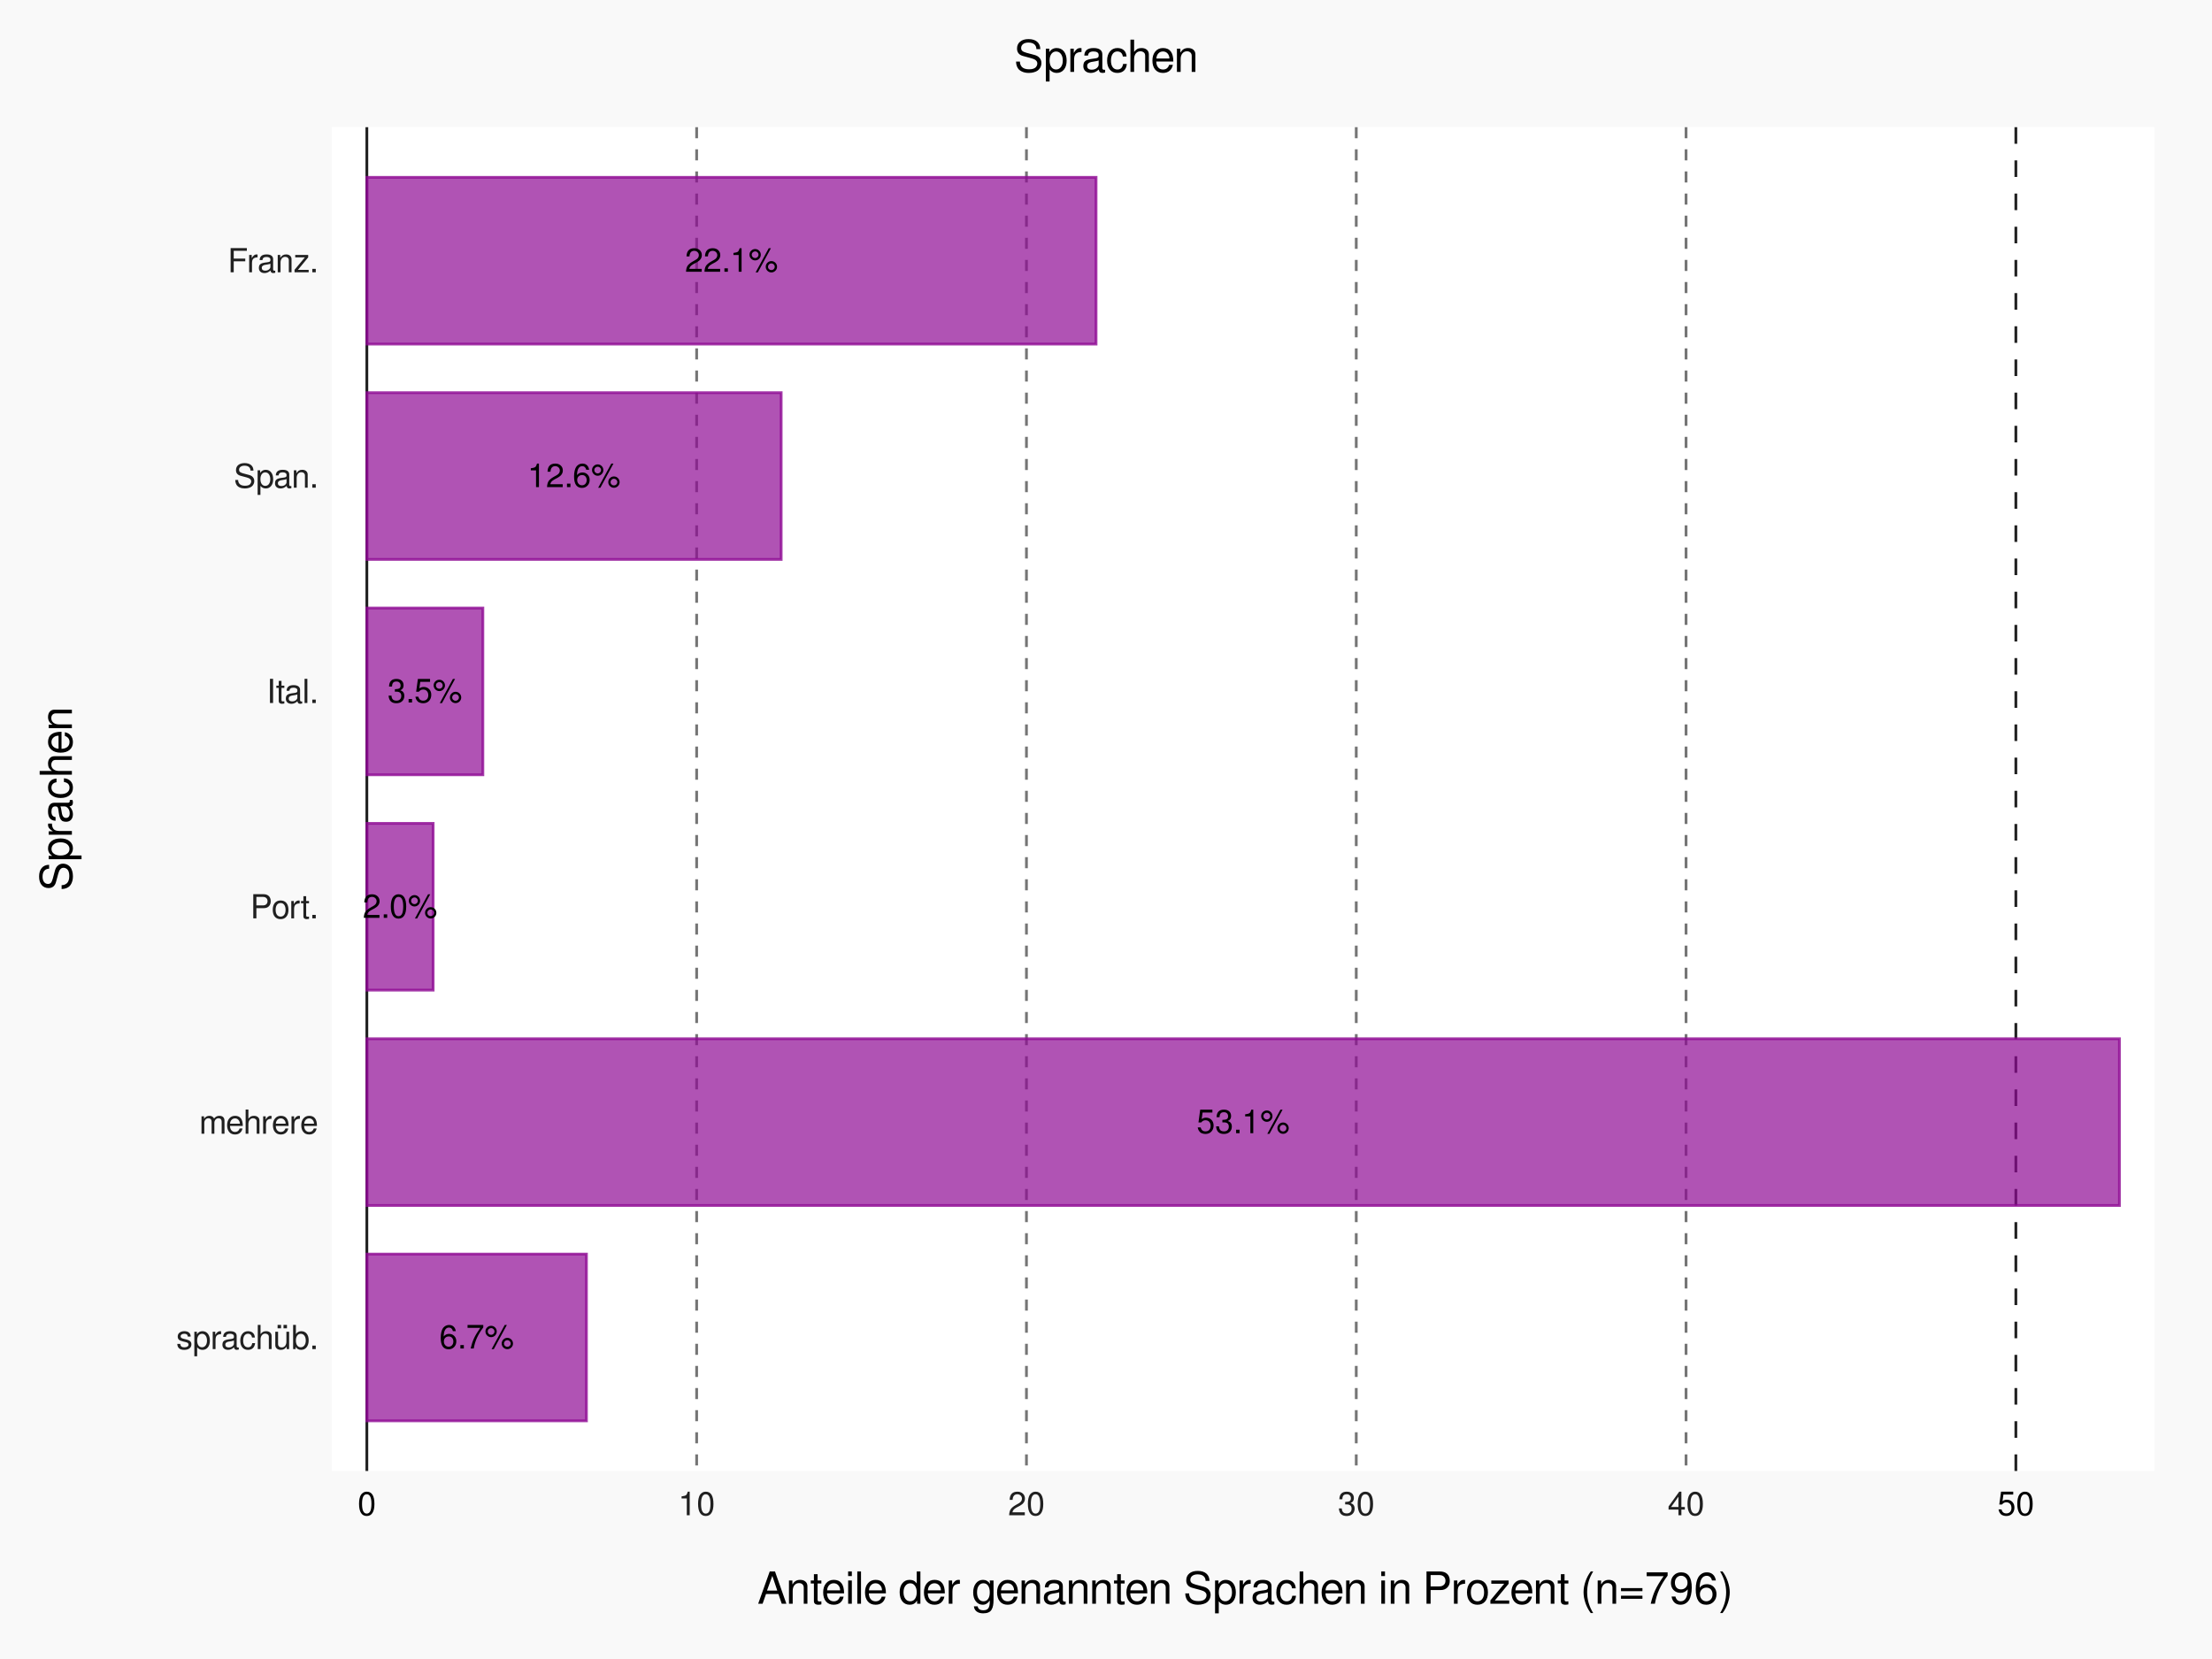
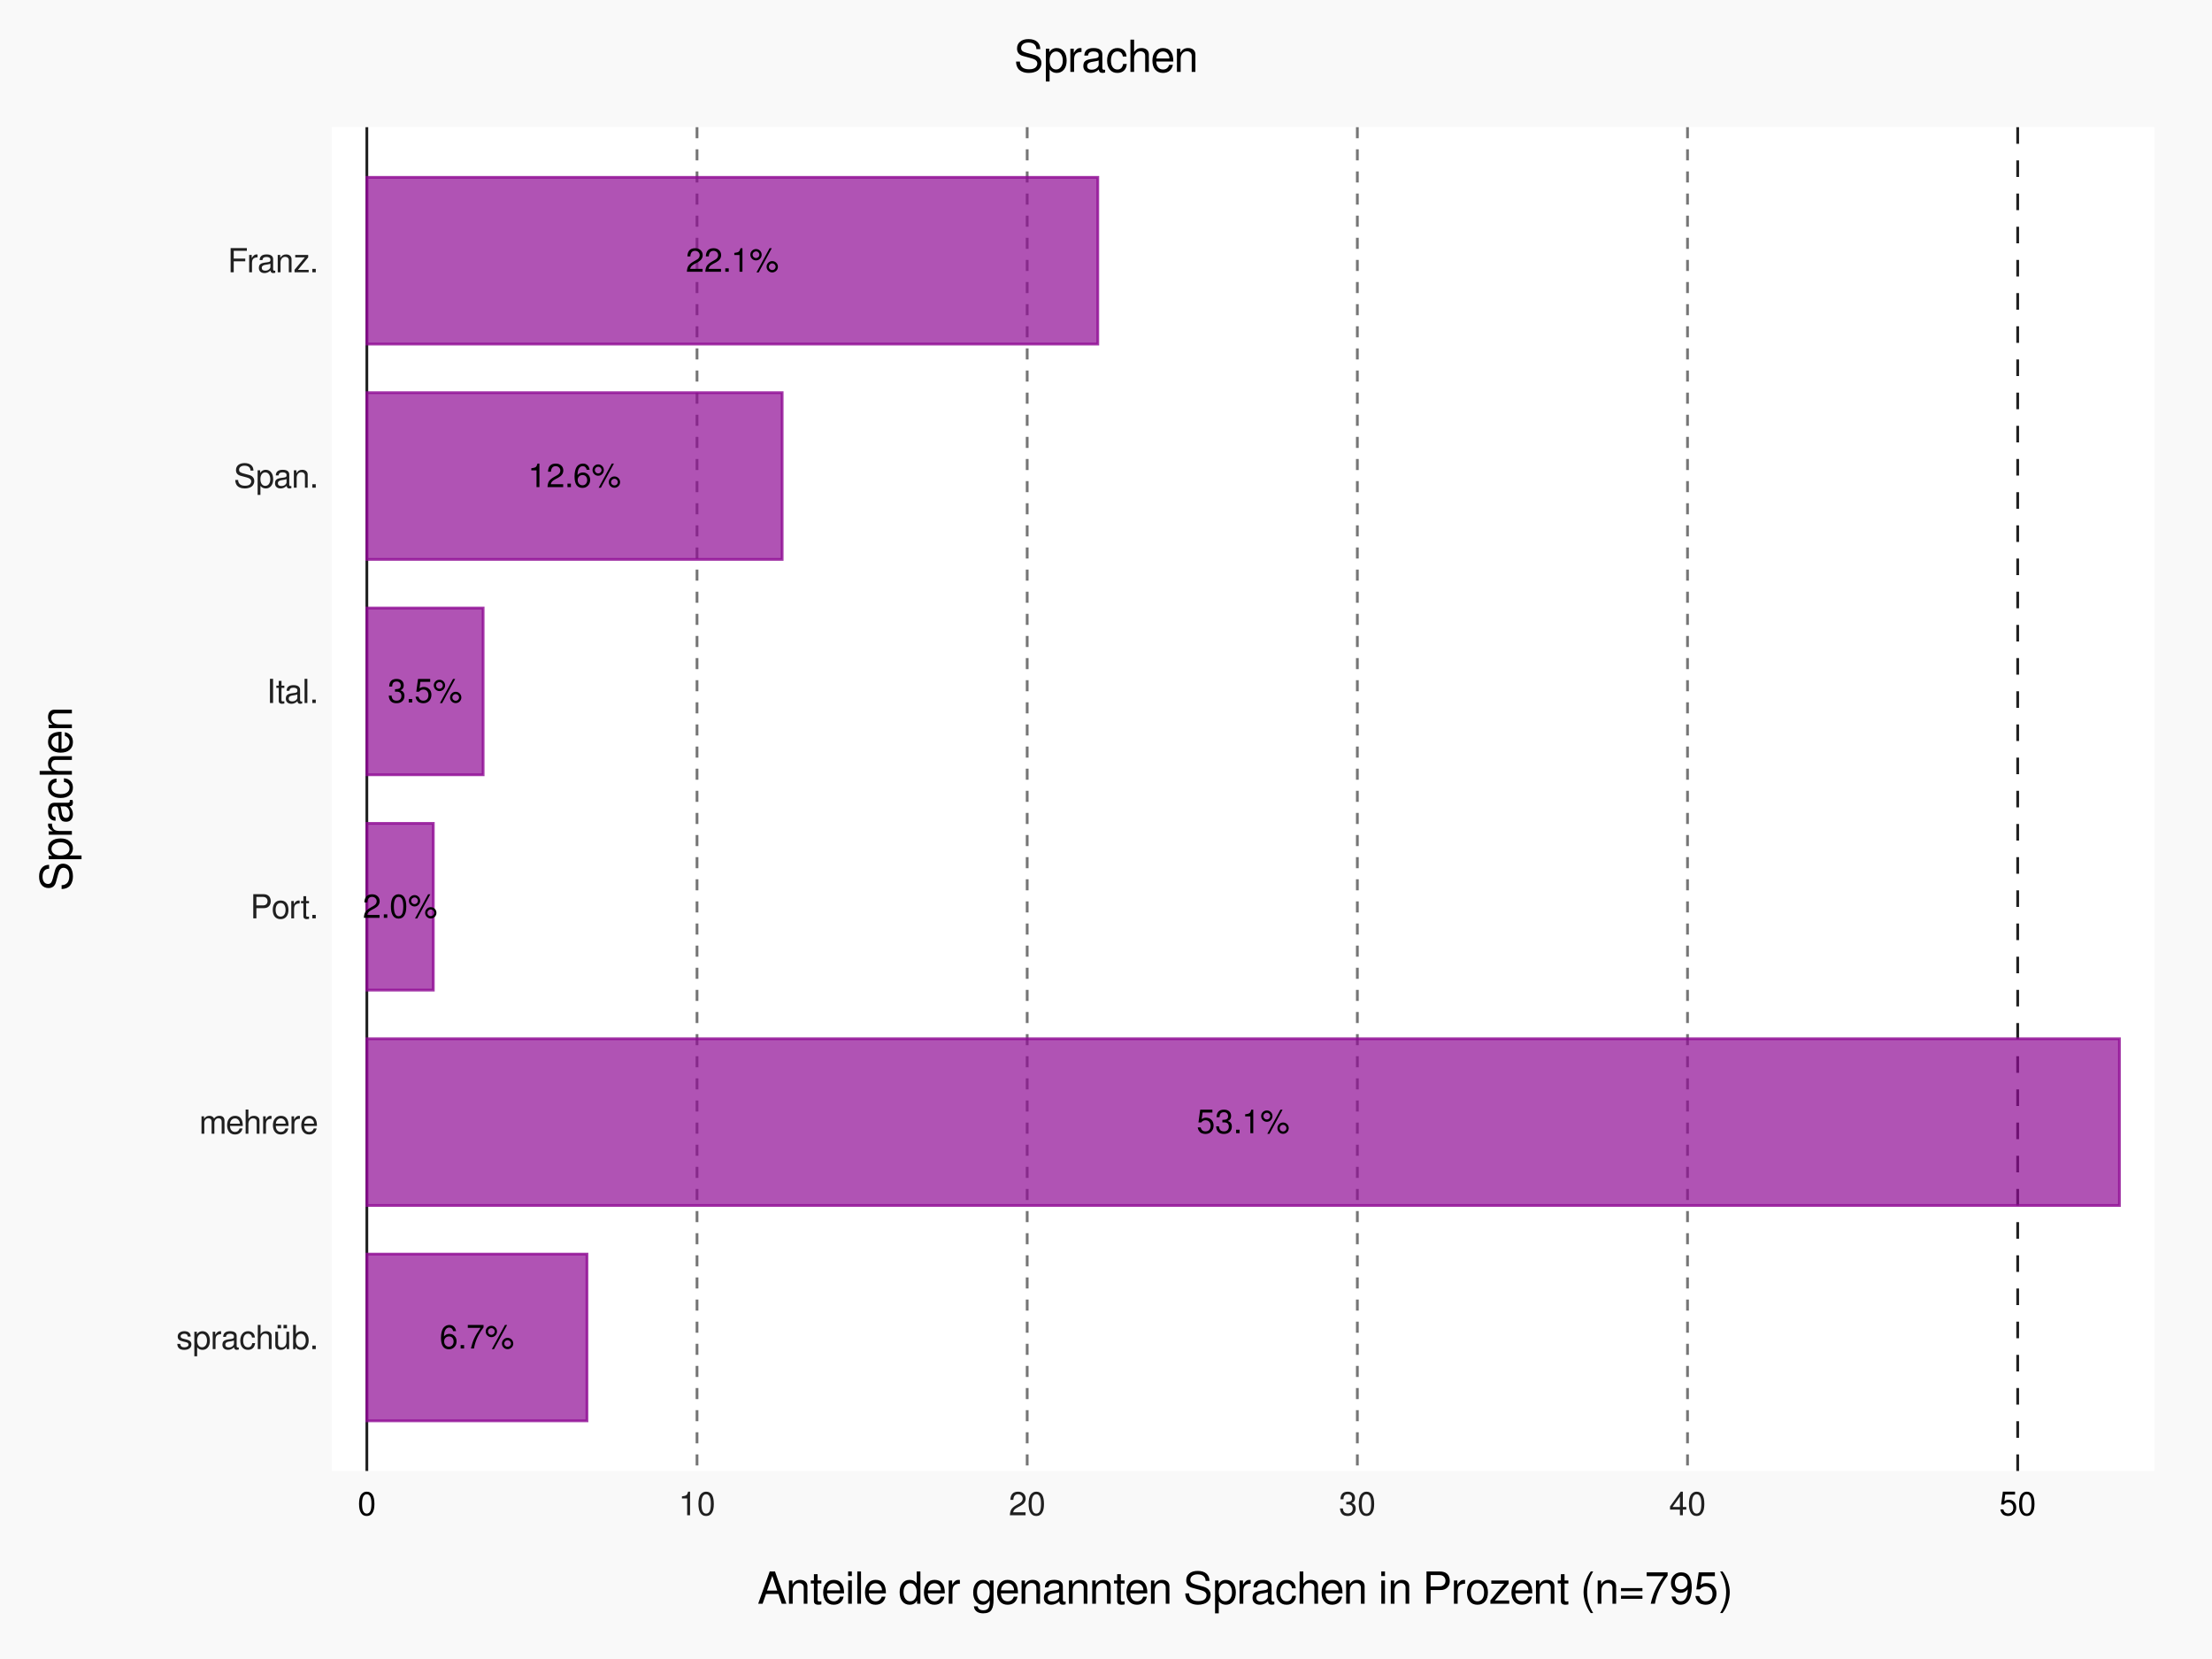
- <svg xmlns="http://www.w3.org/2000/svg" id="chart-62c3ea20-0ec7-46fb-9033-19b54ebc2af1" class="pygal-chart" viewBox="0 0 800 600">
+ <svg xmlns="http://www.w3.org/2000/svg" id="chart-18b393be-aabc-4ba6-9f3e-4f93bca7628d" class="pygal-chart" viewBox="0 0 800 600">
  <defs>
-     <style type="text/css">#chart-62c3ea20-0ec7-46fb-9033-19b54ebc2af1{-webkit-user-select:none;-webkit-font-smoothing:antialiased;font-family:FreeSans}#chart-62c3ea20-0ec7-46fb-9033-19b54ebc2af1 .title{font-family:FreeSans;font-size:16px}#chart-62c3ea20-0ec7-46fb-9033-19b54ebc2af1 .legends .legend text{font-family:FreeSans;font-size:14px}#chart-62c3ea20-0ec7-46fb-9033-19b54ebc2af1 .axis text{font-family:FreeSans;font-size:12px}#chart-62c3ea20-0ec7-46fb-9033-19b54ebc2af1 .axis text.major{font-family:FreeSans;font-size:12px}#chart-62c3ea20-0ec7-46fb-9033-19b54ebc2af1 .text-overlay text.value{font-family:FreeSans;font-size:12px}#chart-62c3ea20-0ec7-46fb-9033-19b54ebc2af1 .text-overlay text.label{font-family:FreeSans;font-size:12px}#chart-62c3ea20-0ec7-46fb-9033-19b54ebc2af1 .tooltip{font-family:FreeSans;font-size:14px}#chart-62c3ea20-0ec7-46fb-9033-19b54ebc2af1 text.no_data{font-family:FreeSans;font-size:64px}
- #chart-62c3ea20-0ec7-46fb-9033-19b54ebc2af1{background-color:rgba(249,249,249,1)}#chart-62c3ea20-0ec7-46fb-9033-19b54ebc2af1 path,#chart-62c3ea20-0ec7-46fb-9033-19b54ebc2af1 line,#chart-62c3ea20-0ec7-46fb-9033-19b54ebc2af1 rect,#chart-62c3ea20-0ec7-46fb-9033-19b54ebc2af1 circle{-webkit-transition:150ms;-moz-transition:150ms;transition:150ms}#chart-62c3ea20-0ec7-46fb-9033-19b54ebc2af1 .graph &gt; .background{fill:rgba(249,249,249,1)}#chart-62c3ea20-0ec7-46fb-9033-19b54ebc2af1 .plot &gt; .background{fill:rgba(255,255,255,1)}#chart-62c3ea20-0ec7-46fb-9033-19b54ebc2af1 .graph{fill:rgba(0,0,0,.87)}#chart-62c3ea20-0ec7-46fb-9033-19b54ebc2af1 text.no_data{fill:rgba(0,0,0,1)}#chart-62c3ea20-0ec7-46fb-9033-19b54ebc2af1 .title{fill:rgba(0,0,0,1)}#chart-62c3ea20-0ec7-46fb-9033-19b54ebc2af1 .legends .legend text{fill:rgba(0,0,0,.87)}#chart-62c3ea20-0ec7-46fb-9033-19b54ebc2af1 .legends .legend:hover text{fill:rgba(0,0,0,1)}#chart-62c3ea20-0ec7-46fb-9033-19b54ebc2af1 .axis .line{stroke:rgba(0,0,0,1)}#chart-62c3ea20-0ec7-46fb-9033-19b54ebc2af1 .axis .guide.line{stroke:rgba(0,0,0,.54)}#chart-62c3ea20-0ec7-46fb-9033-19b54ebc2af1 .axis .major.line{stroke:rgba(0,0,0,.87)}#chart-62c3ea20-0ec7-46fb-9033-19b54ebc2af1 .axis text.major{fill:rgba(0,0,0,1)}#chart-62c3ea20-0ec7-46fb-9033-19b54ebc2af1 .axis.y .guides:hover .guide.line,#chart-62c3ea20-0ec7-46fb-9033-19b54ebc2af1 .line-graph .axis.x .guides:hover .guide.line,#chart-62c3ea20-0ec7-46fb-9033-19b54ebc2af1 .stackedline-graph .axis.x .guides:hover .guide.line,#chart-62c3ea20-0ec7-46fb-9033-19b54ebc2af1 .xy-graph .axis.x .guides:hover .guide.line{stroke:rgba(0,0,0,1)}#chart-62c3ea20-0ec7-46fb-9033-19b54ebc2af1 .axis .guides:hover text{fill:rgba(0,0,0,1)}#chart-62c3ea20-0ec7-46fb-9033-19b54ebc2af1 .reactive{fill-opacity:.7;stroke-opacity:.8}#chart-62c3ea20-0ec7-46fb-9033-19b54ebc2af1 .ci{stroke:rgba(0,0,0,.87)}#chart-62c3ea20-0ec7-46fb-9033-19b54ebc2af1 .reactive.active,#chart-62c3ea20-0ec7-46fb-9033-19b54ebc2af1 .active .reactive{fill-opacity:.8;stroke-opacity:.9;stroke-width:4}#chart-62c3ea20-0ec7-46fb-9033-19b54ebc2af1 .ci .reactive.active{stroke-width:1.5}#chart-62c3ea20-0ec7-46fb-9033-19b54ebc2af1 .series text{fill:rgba(0,0,0,1)}#chart-62c3ea20-0ec7-46fb-9033-19b54ebc2af1 .tooltip rect{fill:rgba(255,255,255,1);stroke:rgba(0,0,0,1);-webkit-transition:opacity 150ms;-moz-transition:opacity 150ms;transition:opacity 150ms}#chart-62c3ea20-0ec7-46fb-9033-19b54ebc2af1 .tooltip .label{fill:rgba(0,0,0,.87)}#chart-62c3ea20-0ec7-46fb-9033-19b54ebc2af1 .tooltip .label{fill:rgba(0,0,0,.87)}#chart-62c3ea20-0ec7-46fb-9033-19b54ebc2af1 .tooltip .legend{font-size:.8em;fill:rgba(0,0,0,.54)}#chart-62c3ea20-0ec7-46fb-9033-19b54ebc2af1 .tooltip .x_label{font-size:.6em;fill:rgba(0,0,0,1)}#chart-62c3ea20-0ec7-46fb-9033-19b54ebc2af1 .tooltip .xlink{font-size:.5em;text-decoration:underline}#chart-62c3ea20-0ec7-46fb-9033-19b54ebc2af1 .tooltip .value{font-size:1.5em}#chart-62c3ea20-0ec7-46fb-9033-19b54ebc2af1 .bound{font-size:.5em}#chart-62c3ea20-0ec7-46fb-9033-19b54ebc2af1 .max-value{font-size:.75em;fill:rgba(0,0,0,.54)}#chart-62c3ea20-0ec7-46fb-9033-19b54ebc2af1 .map-element{fill:rgba(255,255,255,1);stroke:rgba(0,0,0,.54) !important}#chart-62c3ea20-0ec7-46fb-9033-19b54ebc2af1 .map-element .reactive{fill-opacity:inherit;stroke-opacity:inherit}#chart-62c3ea20-0ec7-46fb-9033-19b54ebc2af1 .color-0,#chart-62c3ea20-0ec7-46fb-9033-19b54ebc2af1 .color-0 a:visited{stroke:#8f0a94;fill:#8f0a94}#chart-62c3ea20-0ec7-46fb-9033-19b54ebc2af1 .text-overlay .color-0 text{fill:black}
- #chart-62c3ea20-0ec7-46fb-9033-19b54ebc2af1 text.no_data{text-anchor:middle}#chart-62c3ea20-0ec7-46fb-9033-19b54ebc2af1 .guide.line{fill:none}#chart-62c3ea20-0ec7-46fb-9033-19b54ebc2af1 .centered{text-anchor:middle}#chart-62c3ea20-0ec7-46fb-9033-19b54ebc2af1 .title{text-anchor:middle}#chart-62c3ea20-0ec7-46fb-9033-19b54ebc2af1 .legends .legend text{fill-opacity:1}#chart-62c3ea20-0ec7-46fb-9033-19b54ebc2af1 .axis.x text{text-anchor:middle}#chart-62c3ea20-0ec7-46fb-9033-19b54ebc2af1 .axis.x:not(.web) text[transform]{text-anchor:start}#chart-62c3ea20-0ec7-46fb-9033-19b54ebc2af1 .axis.x:not(.web) text[transform].backwards{text-anchor:end}#chart-62c3ea20-0ec7-46fb-9033-19b54ebc2af1 .axis.y text{text-anchor:end}#chart-62c3ea20-0ec7-46fb-9033-19b54ebc2af1 .axis.y text[transform].backwards{text-anchor:start}#chart-62c3ea20-0ec7-46fb-9033-19b54ebc2af1 .axis.y2 text{text-anchor:start}#chart-62c3ea20-0ec7-46fb-9033-19b54ebc2af1 .axis.y2 text[transform].backwards{text-anchor:end}#chart-62c3ea20-0ec7-46fb-9033-19b54ebc2af1 .axis .guide.line{stroke-dasharray:4,4}#chart-62c3ea20-0ec7-46fb-9033-19b54ebc2af1 .axis .major.guide.line{stroke-dasharray:6,6}#chart-62c3ea20-0ec7-46fb-9033-19b54ebc2af1 .horizontal .axis.y .guide.line,#chart-62c3ea20-0ec7-46fb-9033-19b54ebc2af1 .horizontal .axis.y2 .guide.line,#chart-62c3ea20-0ec7-46fb-9033-19b54ebc2af1 .vertical .axis.x .guide.line{opacity:0}#chart-62c3ea20-0ec7-46fb-9033-19b54ebc2af1 .horizontal .axis.always_show .guide.line,#chart-62c3ea20-0ec7-46fb-9033-19b54ebc2af1 .vertical .axis.always_show .guide.line{opacity:1 !important}#chart-62c3ea20-0ec7-46fb-9033-19b54ebc2af1 .axis.y .guides:hover .guide.line,#chart-62c3ea20-0ec7-46fb-9033-19b54ebc2af1 .axis.y2 .guides:hover .guide.line,#chart-62c3ea20-0ec7-46fb-9033-19b54ebc2af1 .axis.x .guides:hover .guide.line{opacity:1}#chart-62c3ea20-0ec7-46fb-9033-19b54ebc2af1 .axis .guides:hover text{opacity:1}#chart-62c3ea20-0ec7-46fb-9033-19b54ebc2af1 .nofill{fill:none}#chart-62c3ea20-0ec7-46fb-9033-19b54ebc2af1 .subtle-fill{fill-opacity:.2}#chart-62c3ea20-0ec7-46fb-9033-19b54ebc2af1 .dot{stroke-width:1px;fill-opacity:1}#chart-62c3ea20-0ec7-46fb-9033-19b54ebc2af1 .dot.active{stroke-width:5px}#chart-62c3ea20-0ec7-46fb-9033-19b54ebc2af1 .dot.negative{fill:transparent}#chart-62c3ea20-0ec7-46fb-9033-19b54ebc2af1 text,#chart-62c3ea20-0ec7-46fb-9033-19b54ebc2af1 tspan{stroke:none !important}#chart-62c3ea20-0ec7-46fb-9033-19b54ebc2af1 .series text.active{opacity:1}#chart-62c3ea20-0ec7-46fb-9033-19b54ebc2af1 .tooltip rect{fill-opacity:.95;stroke-width:.5}#chart-62c3ea20-0ec7-46fb-9033-19b54ebc2af1 .tooltip text{fill-opacity:1}#chart-62c3ea20-0ec7-46fb-9033-19b54ebc2af1 .showable{visibility:hidden}#chart-62c3ea20-0ec7-46fb-9033-19b54ebc2af1 .showable.shown{visibility:visible}#chart-62c3ea20-0ec7-46fb-9033-19b54ebc2af1 .gauge-background{fill:rgba(229,229,229,1);stroke:none}#chart-62c3ea20-0ec7-46fb-9033-19b54ebc2af1 .bg-lines{stroke:rgba(249,249,249,1);stroke-width:2px}</style>
+     <style type="text/css">#chart-18b393be-aabc-4ba6-9f3e-4f93bca7628d{-webkit-user-select:none;-webkit-font-smoothing:antialiased;font-family:FreeSans}#chart-18b393be-aabc-4ba6-9f3e-4f93bca7628d .title{font-family:FreeSans;font-size:16px}#chart-18b393be-aabc-4ba6-9f3e-4f93bca7628d .legends .legend text{font-family:FreeSans;font-size:14px}#chart-18b393be-aabc-4ba6-9f3e-4f93bca7628d .axis text{font-family:FreeSans;font-size:12px}#chart-18b393be-aabc-4ba6-9f3e-4f93bca7628d .axis text.major{font-family:FreeSans;font-size:12px}#chart-18b393be-aabc-4ba6-9f3e-4f93bca7628d .text-overlay text.value{font-family:FreeSans;font-size:12px}#chart-18b393be-aabc-4ba6-9f3e-4f93bca7628d .text-overlay text.label{font-family:FreeSans;font-size:12px}#chart-18b393be-aabc-4ba6-9f3e-4f93bca7628d .tooltip{font-family:FreeSans;font-size:14px}#chart-18b393be-aabc-4ba6-9f3e-4f93bca7628d text.no_data{font-family:FreeSans;font-size:64px}
+ #chart-18b393be-aabc-4ba6-9f3e-4f93bca7628d{background-color:rgba(249,249,249,1)}#chart-18b393be-aabc-4ba6-9f3e-4f93bca7628d path,#chart-18b393be-aabc-4ba6-9f3e-4f93bca7628d line,#chart-18b393be-aabc-4ba6-9f3e-4f93bca7628d rect,#chart-18b393be-aabc-4ba6-9f3e-4f93bca7628d circle{-webkit-transition:150ms;-moz-transition:150ms;transition:150ms}#chart-18b393be-aabc-4ba6-9f3e-4f93bca7628d .graph &gt; .background{fill:rgba(249,249,249,1)}#chart-18b393be-aabc-4ba6-9f3e-4f93bca7628d .plot &gt; .background{fill:rgba(255,255,255,1)}#chart-18b393be-aabc-4ba6-9f3e-4f93bca7628d .graph{fill:rgba(0,0,0,.87)}#chart-18b393be-aabc-4ba6-9f3e-4f93bca7628d text.no_data{fill:rgba(0,0,0,1)}#chart-18b393be-aabc-4ba6-9f3e-4f93bca7628d .title{fill:rgba(0,0,0,1)}#chart-18b393be-aabc-4ba6-9f3e-4f93bca7628d .legends .legend text{fill:rgba(0,0,0,.87)}#chart-18b393be-aabc-4ba6-9f3e-4f93bca7628d .legends .legend:hover text{fill:rgba(0,0,0,1)}#chart-18b393be-aabc-4ba6-9f3e-4f93bca7628d .axis .line{stroke:rgba(0,0,0,1)}#chart-18b393be-aabc-4ba6-9f3e-4f93bca7628d .axis .guide.line{stroke:rgba(0,0,0,.54)}#chart-18b393be-aabc-4ba6-9f3e-4f93bca7628d .axis .major.line{stroke:rgba(0,0,0,.87)}#chart-18b393be-aabc-4ba6-9f3e-4f93bca7628d .axis text.major{fill:rgba(0,0,0,1)}#chart-18b393be-aabc-4ba6-9f3e-4f93bca7628d .axis.y .guides:hover .guide.line,#chart-18b393be-aabc-4ba6-9f3e-4f93bca7628d .line-graph .axis.x .guides:hover .guide.line,#chart-18b393be-aabc-4ba6-9f3e-4f93bca7628d .stackedline-graph .axis.x .guides:hover .guide.line,#chart-18b393be-aabc-4ba6-9f3e-4f93bca7628d .xy-graph .axis.x .guides:hover .guide.line{stroke:rgba(0,0,0,1)}#chart-18b393be-aabc-4ba6-9f3e-4f93bca7628d .axis .guides:hover text{fill:rgba(0,0,0,1)}#chart-18b393be-aabc-4ba6-9f3e-4f93bca7628d .reactive{fill-opacity:.7;stroke-opacity:.8}#chart-18b393be-aabc-4ba6-9f3e-4f93bca7628d .ci{stroke:rgba(0,0,0,.87)}#chart-18b393be-aabc-4ba6-9f3e-4f93bca7628d .reactive.active,#chart-18b393be-aabc-4ba6-9f3e-4f93bca7628d .active .reactive{fill-opacity:.8;stroke-opacity:.9;stroke-width:4}#chart-18b393be-aabc-4ba6-9f3e-4f93bca7628d .ci .reactive.active{stroke-width:1.5}#chart-18b393be-aabc-4ba6-9f3e-4f93bca7628d .series text{fill:rgba(0,0,0,1)}#chart-18b393be-aabc-4ba6-9f3e-4f93bca7628d .tooltip rect{fill:rgba(255,255,255,1);stroke:rgba(0,0,0,1);-webkit-transition:opacity 150ms;-moz-transition:opacity 150ms;transition:opacity 150ms}#chart-18b393be-aabc-4ba6-9f3e-4f93bca7628d .tooltip .label{fill:rgba(0,0,0,.87)}#chart-18b393be-aabc-4ba6-9f3e-4f93bca7628d .tooltip .label{fill:rgba(0,0,0,.87)}#chart-18b393be-aabc-4ba6-9f3e-4f93bca7628d .tooltip .legend{font-size:.8em;fill:rgba(0,0,0,.54)}#chart-18b393be-aabc-4ba6-9f3e-4f93bca7628d .tooltip .x_label{font-size:.6em;fill:rgba(0,0,0,1)}#chart-18b393be-aabc-4ba6-9f3e-4f93bca7628d .tooltip .xlink{font-size:.5em;text-decoration:underline}#chart-18b393be-aabc-4ba6-9f3e-4f93bca7628d .tooltip .value{font-size:1.5em}#chart-18b393be-aabc-4ba6-9f3e-4f93bca7628d .bound{font-size:.5em}#chart-18b393be-aabc-4ba6-9f3e-4f93bca7628d .max-value{font-size:.75em;fill:rgba(0,0,0,.54)}#chart-18b393be-aabc-4ba6-9f3e-4f93bca7628d .map-element{fill:rgba(255,255,255,1);stroke:rgba(0,0,0,.54) !important}#chart-18b393be-aabc-4ba6-9f3e-4f93bca7628d .map-element .reactive{fill-opacity:inherit;stroke-opacity:inherit}#chart-18b393be-aabc-4ba6-9f3e-4f93bca7628d .color-0,#chart-18b393be-aabc-4ba6-9f3e-4f93bca7628d .color-0 a:visited{stroke:#8f0a94;fill:#8f0a94}#chart-18b393be-aabc-4ba6-9f3e-4f93bca7628d .text-overlay .color-0 text{fill:black}
+ #chart-18b393be-aabc-4ba6-9f3e-4f93bca7628d text.no_data{text-anchor:middle}#chart-18b393be-aabc-4ba6-9f3e-4f93bca7628d .guide.line{fill:none}#chart-18b393be-aabc-4ba6-9f3e-4f93bca7628d .centered{text-anchor:middle}#chart-18b393be-aabc-4ba6-9f3e-4f93bca7628d .title{text-anchor:middle}#chart-18b393be-aabc-4ba6-9f3e-4f93bca7628d .legends .legend text{fill-opacity:1}#chart-18b393be-aabc-4ba6-9f3e-4f93bca7628d .axis.x text{text-anchor:middle}#chart-18b393be-aabc-4ba6-9f3e-4f93bca7628d .axis.x:not(.web) text[transform]{text-anchor:start}#chart-18b393be-aabc-4ba6-9f3e-4f93bca7628d .axis.x:not(.web) text[transform].backwards{text-anchor:end}#chart-18b393be-aabc-4ba6-9f3e-4f93bca7628d .axis.y text{text-anchor:end}#chart-18b393be-aabc-4ba6-9f3e-4f93bca7628d .axis.y text[transform].backwards{text-anchor:start}#chart-18b393be-aabc-4ba6-9f3e-4f93bca7628d .axis.y2 text{text-anchor:start}#chart-18b393be-aabc-4ba6-9f3e-4f93bca7628d .axis.y2 text[transform].backwards{text-anchor:end}#chart-18b393be-aabc-4ba6-9f3e-4f93bca7628d .axis .guide.line{stroke-dasharray:4,4}#chart-18b393be-aabc-4ba6-9f3e-4f93bca7628d .axis .major.guide.line{stroke-dasharray:6,6}#chart-18b393be-aabc-4ba6-9f3e-4f93bca7628d .horizontal .axis.y .guide.line,#chart-18b393be-aabc-4ba6-9f3e-4f93bca7628d .horizontal .axis.y2 .guide.line,#chart-18b393be-aabc-4ba6-9f3e-4f93bca7628d .vertical .axis.x .guide.line{opacity:0}#chart-18b393be-aabc-4ba6-9f3e-4f93bca7628d .horizontal .axis.always_show .guide.line,#chart-18b393be-aabc-4ba6-9f3e-4f93bca7628d .vertical .axis.always_show .guide.line{opacity:1 !important}#chart-18b393be-aabc-4ba6-9f3e-4f93bca7628d .axis.y .guides:hover .guide.line,#chart-18b393be-aabc-4ba6-9f3e-4f93bca7628d .axis.y2 .guides:hover .guide.line,#chart-18b393be-aabc-4ba6-9f3e-4f93bca7628d .axis.x .guides:hover .guide.line{opacity:1}#chart-18b393be-aabc-4ba6-9f3e-4f93bca7628d .axis .guides:hover text{opacity:1}#chart-18b393be-aabc-4ba6-9f3e-4f93bca7628d .nofill{fill:none}#chart-18b393be-aabc-4ba6-9f3e-4f93bca7628d .subtle-fill{fill-opacity:.2}#chart-18b393be-aabc-4ba6-9f3e-4f93bca7628d .dot{stroke-width:1px;fill-opacity:1}#chart-18b393be-aabc-4ba6-9f3e-4f93bca7628d .dot.active{stroke-width:5px}#chart-18b393be-aabc-4ba6-9f3e-4f93bca7628d .dot.negative{fill:transparent}#chart-18b393be-aabc-4ba6-9f3e-4f93bca7628d text,#chart-18b393be-aabc-4ba6-9f3e-4f93bca7628d tspan{stroke:none !important}#chart-18b393be-aabc-4ba6-9f3e-4f93bca7628d .series text.active{opacity:1}#chart-18b393be-aabc-4ba6-9f3e-4f93bca7628d .tooltip rect{fill-opacity:.95;stroke-width:.5}#chart-18b393be-aabc-4ba6-9f3e-4f93bca7628d .tooltip text{fill-opacity:1}#chart-18b393be-aabc-4ba6-9f3e-4f93bca7628d .showable{visibility:hidden}#chart-18b393be-aabc-4ba6-9f3e-4f93bca7628d .showable.shown{visibility:visible}#chart-18b393be-aabc-4ba6-9f3e-4f93bca7628d .gauge-background{fill:rgba(229,229,229,1);stroke:none}#chart-18b393be-aabc-4ba6-9f3e-4f93bca7628d .bg-lines{stroke:rgba(249,249,249,1);stroke-width:2px}</style>
  </defs>
  <g class="graph horizontalbar-graph horizontal">
    <rect x="0" y="0" width="800" height="600" class="background" />
    <g transform="translate(120, 46)" class="plot">
      <rect x="0" y="0" width="659.2" height="486" class="background" />
      <g class="axis y">
        <g class="guides">
          <text x="-5" y="441.912" class="">sprachüb.</text>
        </g>
        <g class="guides">
          <text x="-5" y="364.027" class="">mehrere</text>
        </g>
        <g class="guides">
          <text x="-5" y="286.142" class="">Port.</text>
        </g>
        <g class="guides">
          <text x="-5" y="208.258" class="">Ital.</text>
        </g>
        <g class="guides">
          <text x="-5" y="130.373" class="">Span.</text>
        </g>
        <g class="guides">
          <text x="-5" y="52.488" class="">Franz.</text>
        </g>
      </g>
      <g class="axis x always_show">
        <g class="guides">
          <path d="M12.677 0 v486" class="axis major line" />
          <text x="12.677" y="502.0" class="major">0</text>
        </g>
        <g class="guides">
-           <path d="M131.954 0 v486" class="guide line" />
-           <text x="131.954" y="502.0" class="">10</text>
+           <path d="M132.086 0 v486" class="guide line" />
+           <text x="132.086" y="502.0" class="">10</text>
        </g>
        <g class="guides">
-           <path d="M251.231 0 v486" class="guide line" />
-           <text x="251.231" y="502.0" class="">20</text>
+           <path d="M251.496 0 v486" class="guide line" />
+           <text x="251.496" y="502.0" class="">20</text>
        </g>
        <g class="guides">
-           <path d="M370.508 0 v486" class="guide line" />
-           <text x="370.508" y="502.0" class="">30</text>
+           <path d="M370.905 0 v486" class="guide line" />
+           <text x="370.905" y="502.0" class="">30</text>
        </g>
        <g class="guides">
-           <path d="M489.785 0 v486" class="guide line" />
-           <text x="489.785" y="502.0" class="">40</text>
+           <path d="M490.315 0 v486" class="guide line" />
+           <text x="490.315" y="502.0" class="">40</text>
        </g>
        <g class="guides">
-           <path d="M609.062 0 v486" class="major guide line" />
-           <text x="609.062" y="502.0" class="major">50</text>
+           <path d="M609.724 0 v486" class="major guide line" />
+           <text x="609.724" y="502.0" class="major">50</text>
        </g>
      </g>
      <g class="series serie-0 color-0">
        <g class="bars">
          <g class="bar">
-             <rect x="12.677" y="407.555" rx="0" ry="0" width="79.418" height="60.314" class="rect reactive tooltip-trigger" />
+             <rect x="12.677" y="407.555" rx="0" ry="0" width="79.606" height="60.314" class="rect reactive tooltip-trigger" />
          </g>
          <g class="bar">
            <rect x="12.677" y="329.67" rx="0" ry="0" width="633.846" height="60.314" class="rect reactive tooltip-trigger" />
          </g>
          <g class="bar">
-             <rect x="12.677" y="251.785" rx="0" ry="0" width="23.975" height="60.314" class="rect reactive tooltip-trigger" />
+             <rect x="12.677" y="251.785" rx="0" ry="0" width="24.032" height="60.314" class="rect reactive tooltip-trigger" />
          </g>
          <g class="bar">
-             <rect x="12.677" y="173.901" rx="0" ry="0" width="41.957" height="60.314" class="rect reactive tooltip-trigger" />
+             <rect x="12.677" y="173.901" rx="0" ry="0" width="42.056" height="60.314" class="rect reactive tooltip-trigger" />
          </g>
          <g class="bar">
-             <rect x="12.677" y="96.016" rx="0" ry="0" width="149.845" height="60.314" class="rect reactive tooltip-trigger" />
+             <rect x="12.677" y="96.016" rx="0" ry="0" width="150.201" height="60.314" class="rect reactive tooltip-trigger" />
          </g>
          <g class="bar">
-             <rect x="12.677" y="18.132" rx="0" ry="0" width="263.728" height="60.314" class="rect reactive tooltip-trigger" />
+             <rect x="12.677" y="18.132" rx="0" ry="0" width="264.353" height="60.314" class="rect reactive tooltip-trigger" />
          </g>
        </g>
      </g>
    </g>
    <g class="titles">
      <text x="400.0" y="26" class="title plot_title">Sprachen</text>
-       <text x="450.4" y="580" class="title">Anteile der genannten Sprachen in Prozent (n=796)</text>
+       <text x="450.4" y="580" class="title">Anteile der genannten Sprachen in Prozent (n=795)</text>
      <text x="0" y="315.0" class="title" transform="rotate(-90 0 289)">Sprachen</text>
    </g>
    <g transform="translate(120, 46)" class="plot overlay">
      <g class="series serie-0 color-0" />
    </g>
    <g transform="translate(120, 46)" class="plot text-overlay">
      <g class="series serie-0 color-0">
-         <text text-anchor="middle" x="52.386" y="441.712" class="value">6.7%</text>
+         <text text-anchor="middle" x="52.48" y="441.712" class="value">6.7%</text>
        <text text-anchor="middle" x="329.6" y="363.827" class="value">53.1%</text>
-         <text text-anchor="middle" x="24.665" y="285.942" class="value">2.0%</text>
-         <text text-anchor="middle" x="33.655" y="208.058" class="value">3.5%</text>
-         <text text-anchor="middle" x="87.6" y="130.173" class="value">12.6%</text>
-         <text text-anchor="middle" x="144.541" y="52.288" class="value">22.1%</text>
+         <text text-anchor="middle" x="24.693" y="285.942" class="value">2.0%</text>
+         <text text-anchor="middle" x="33.705" y="208.058" class="value">3.5%</text>
+         <text text-anchor="middle" x="87.777" y="130.173" class="value">12.6%</text>
+         <text text-anchor="middle" x="144.853" y="52.288" class="value">22.1%</text>
      </g>
    </g>
    <g transform="translate(120, 46)" class="plot tooltip-overlay">
      <g transform="translate(0 0)" style="opacity: 0" class="tooltip">
        <rect rx="0" ry="0" width="0" height="0" class="tooltip-box" />
        <g class="text" />
      </g>
    </g>
  </g>
</svg>
